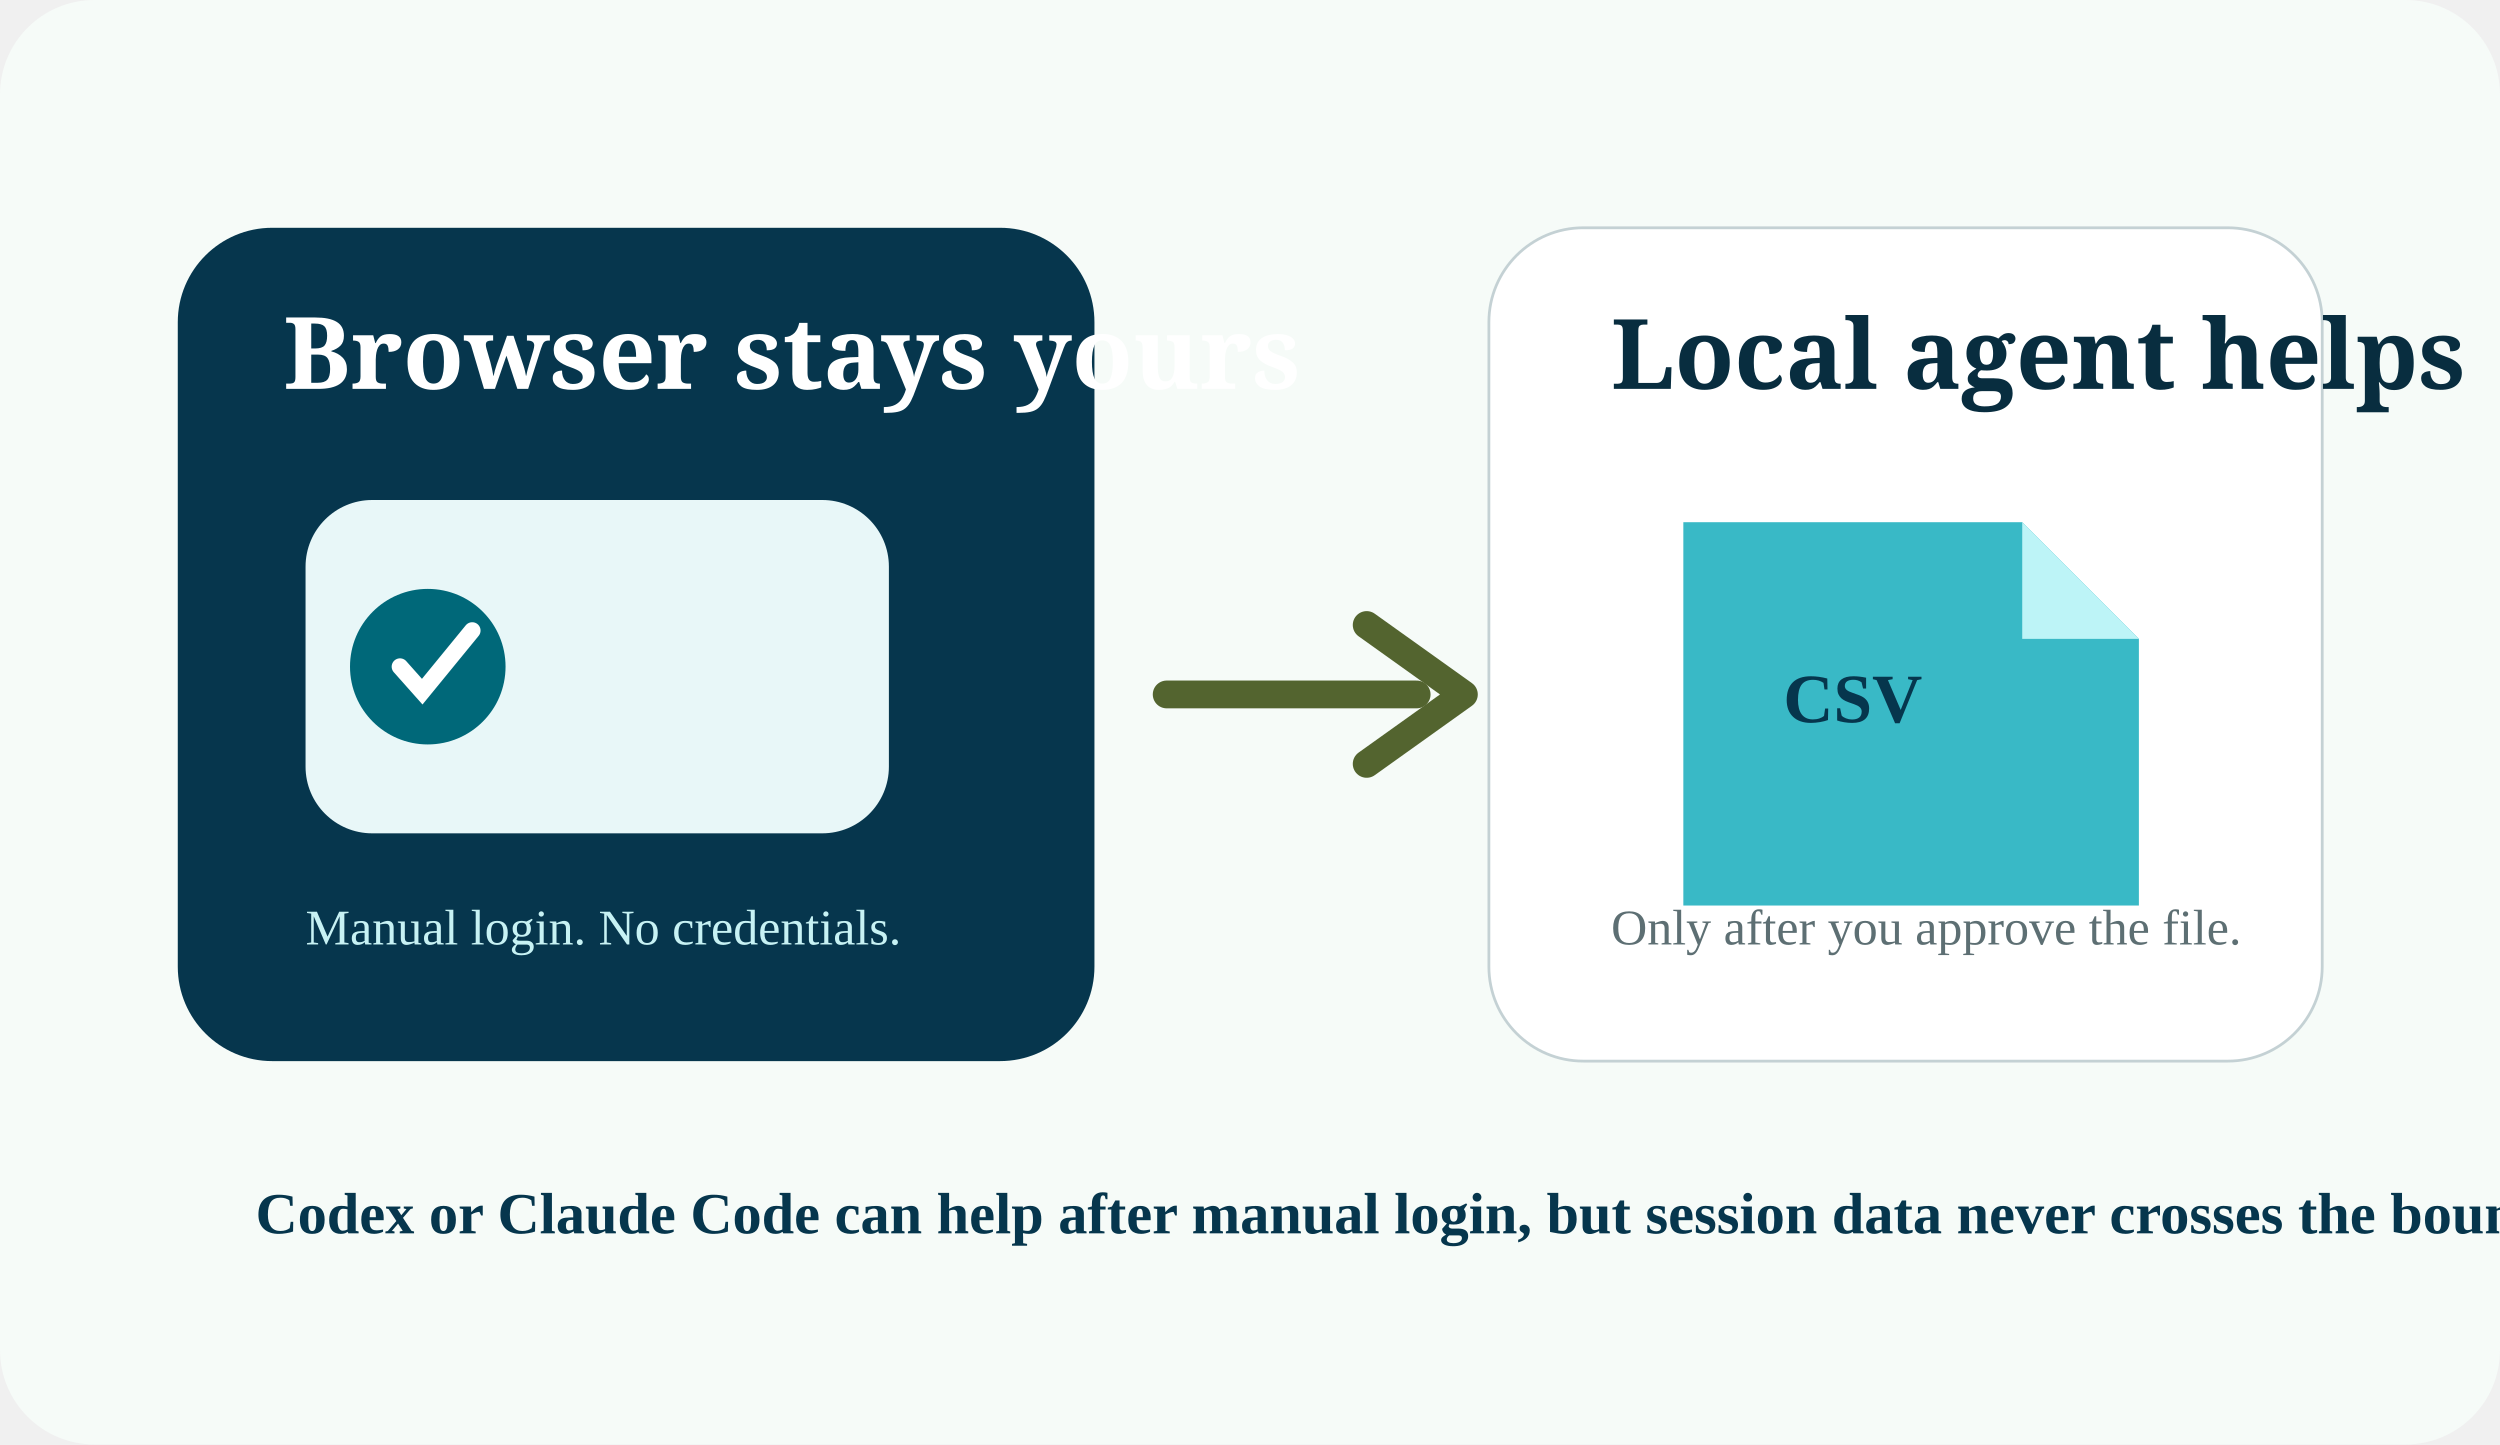
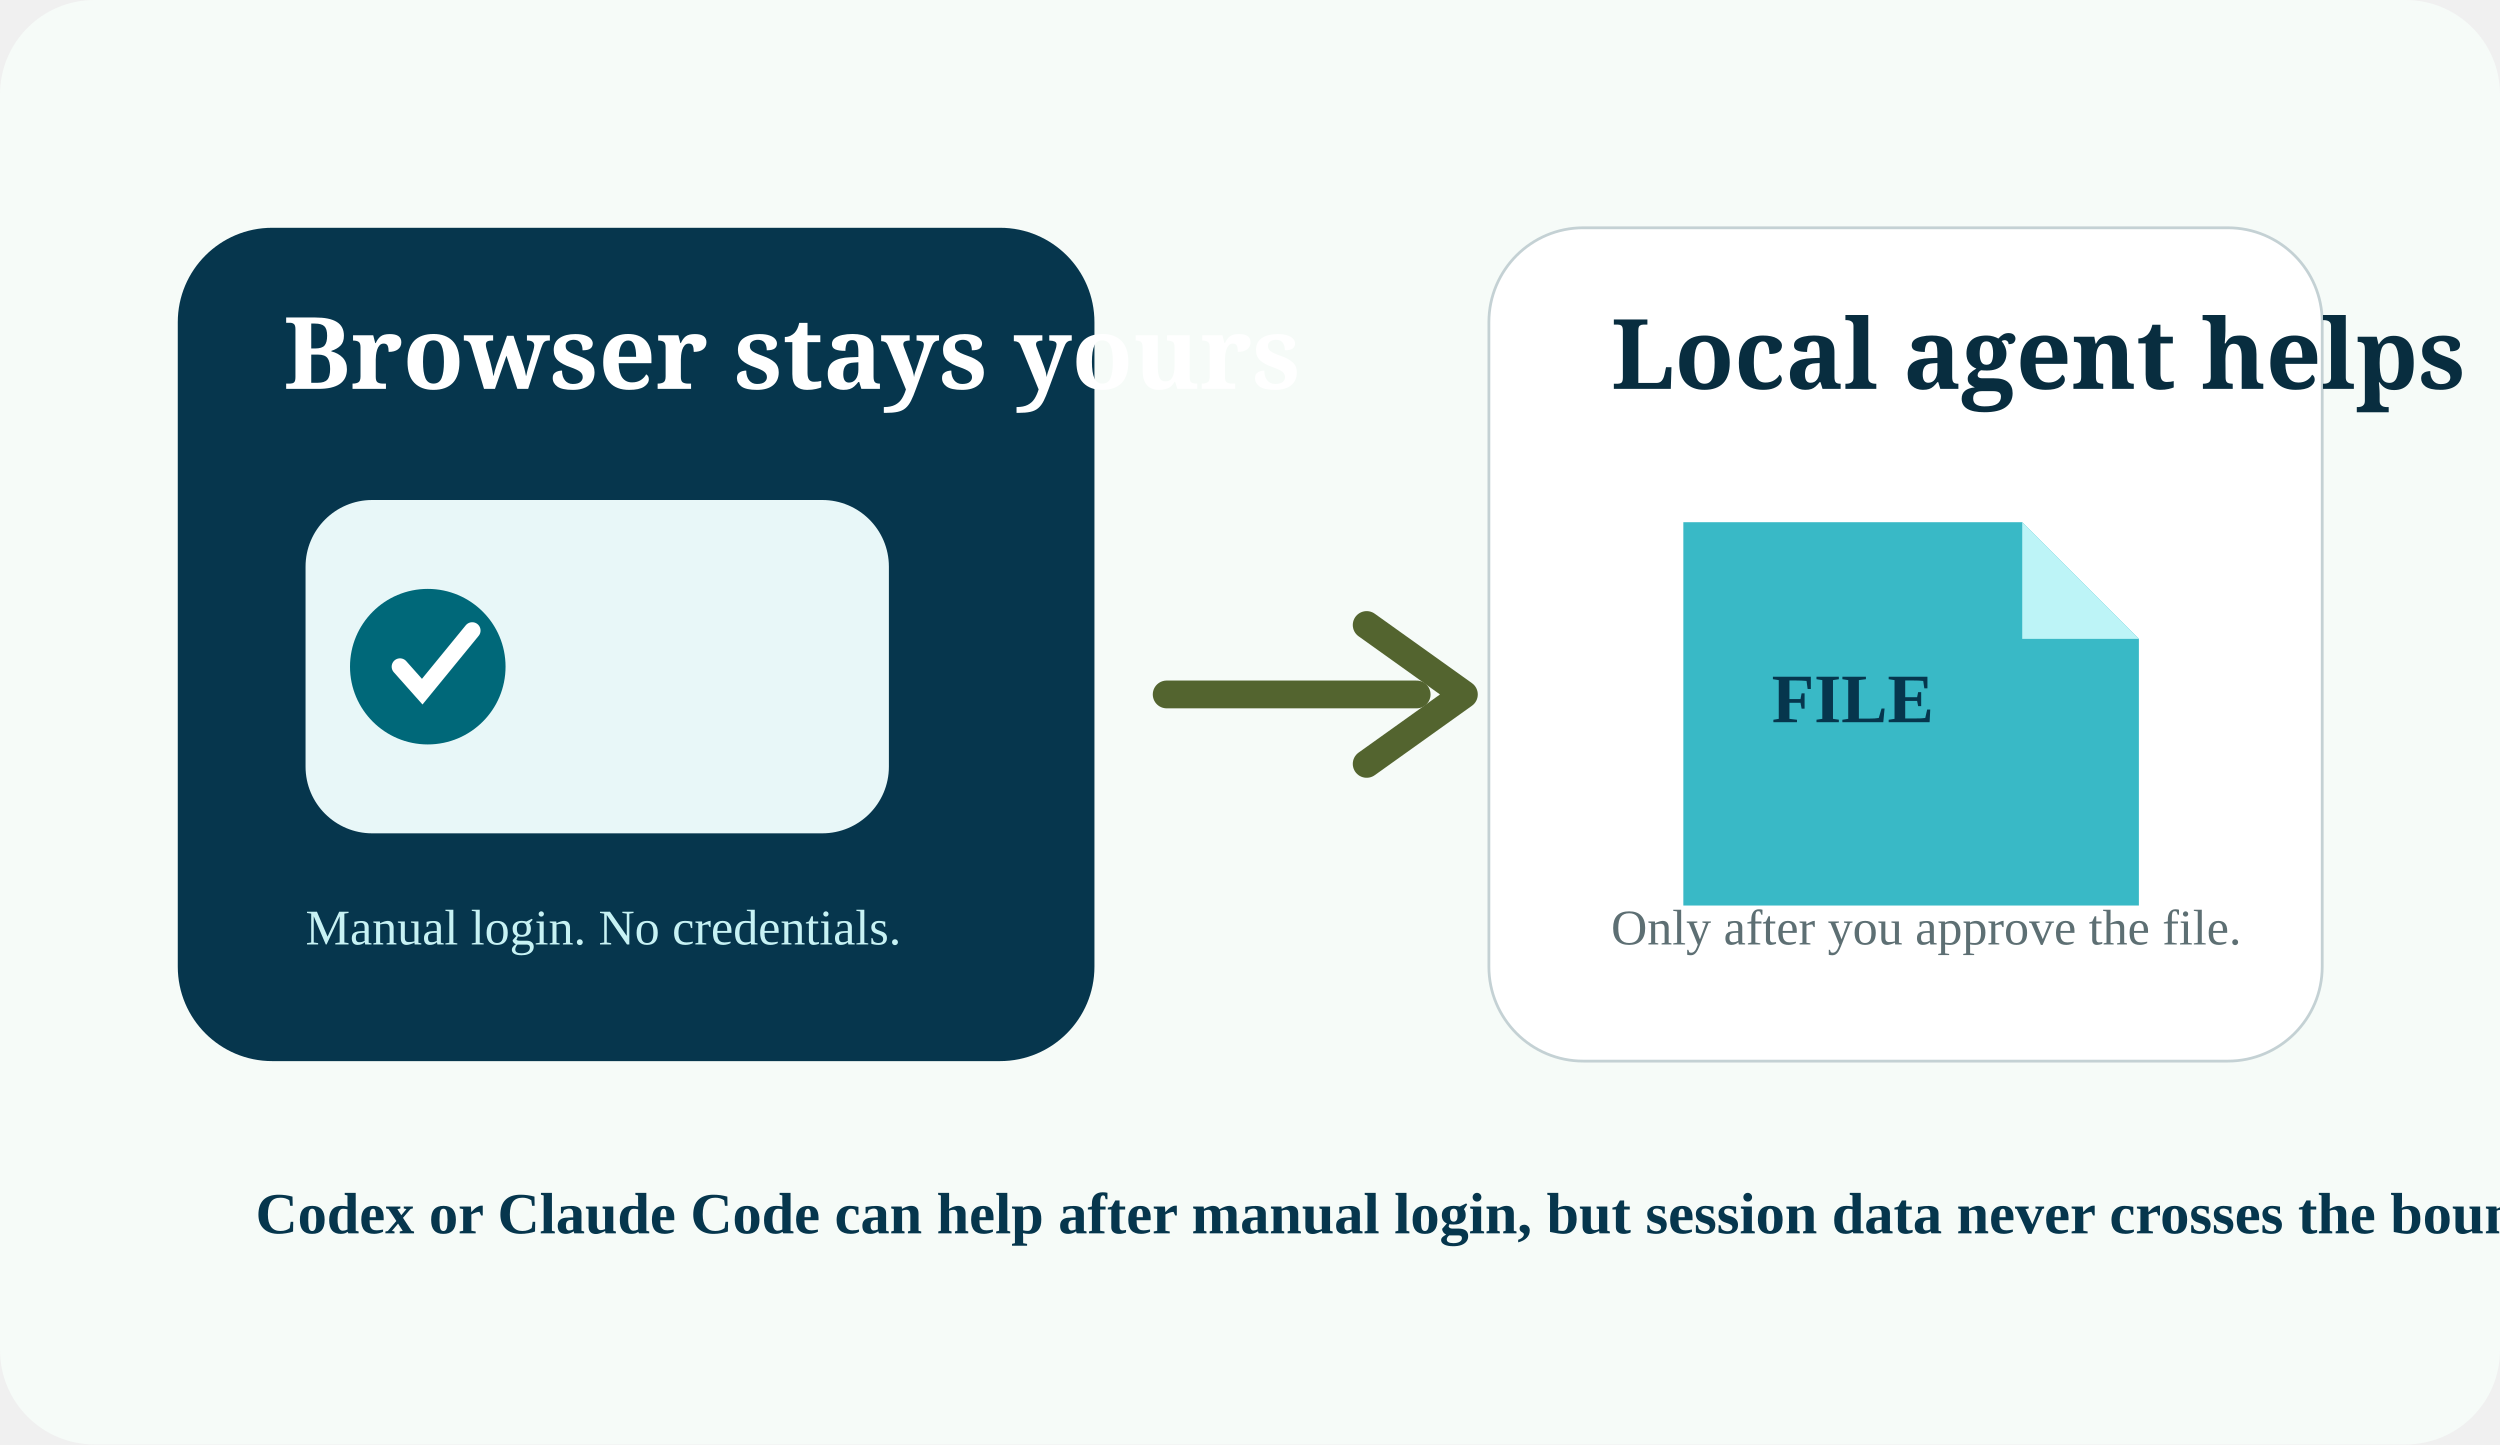
<svg xmlns="http://www.w3.org/2000/svg" width="900" height="520" viewBox="0 0 900 520" role="img" aria-labelledby="title desc">
  <rect width="900" height="520" rx="34" fill="#f6fbf8" />
  <rect x="64" y="82" width="330" height="300" rx="34" fill="#06364d" />
  <text x="102" y="140" font-family="Newsreader, Georgia" font-size="36" font-weight="750" fill="#fff">Browser stays yours</text>
  <rect x="110" y="180" width="210" height="120" rx="24" fill="#e8f7f8" />
  <circle cx="154" cy="240" r="28" fill="#006879" />
  <path d="M144 240l8 9 18-22" fill="none" stroke="#fff" stroke-width="6" stroke-linecap="round" />
  <text x="110" y="340" font-family="Source Sans 3, Arial" font-size="18" fill="#c7f2f4">Manual login. No credentials.</text>
  <path d="M420 250h90" stroke="#53642f" stroke-width="10" stroke-linecap="round" />
  <path d="M492 225l35 25-35 25" fill="none" stroke="#53642f" stroke-width="10" stroke-linecap="round" stroke-linejoin="round" />
  <rect x="536" y="82" width="300" height="300" rx="34" fill="#fff" stroke="#c4d1d4" />
  <text x="580" y="140" font-family="Newsreader, Georgia" font-size="35" font-weight="750" fill="#082d3f">Local agent helps</text>
  <path d="M606 188h122l42 42v96H606z" fill="#39b9c6" />
  <path d="M728 188v42h42" fill="#bdf4f7" />
-   <text x="667" y="260" text-anchor="middle" font-family="Source Sans 3, Arial" font-size="25" font-weight="900" fill="#06364d">CSV</text>
+   <text x="667" y="260" text-anchor="middle" font-family="Source Sans 3, Arial" font-size="25" font-weight="900" fill="#06364d">FILE</text>
  <text x="580" y="340" font-family="Source Sans 3, Arial" font-size="18" fill="#5d6f73">Only after you approve the file.</text>
  <text x="92" y="444" font-family="Source Sans 3, Arial" font-size="21" font-weight="800" fill="#06364d">Codex or Claude Code can help after manual login, but session data never crosses the boundary.</text>
</svg>
